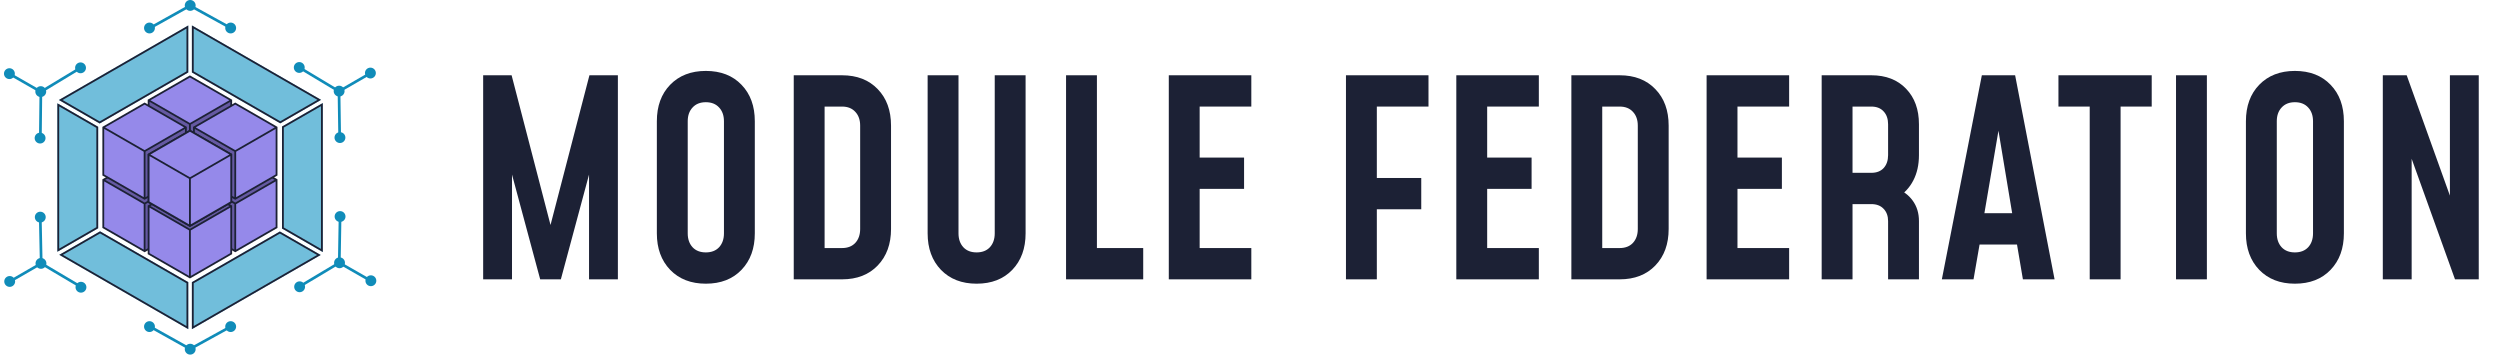
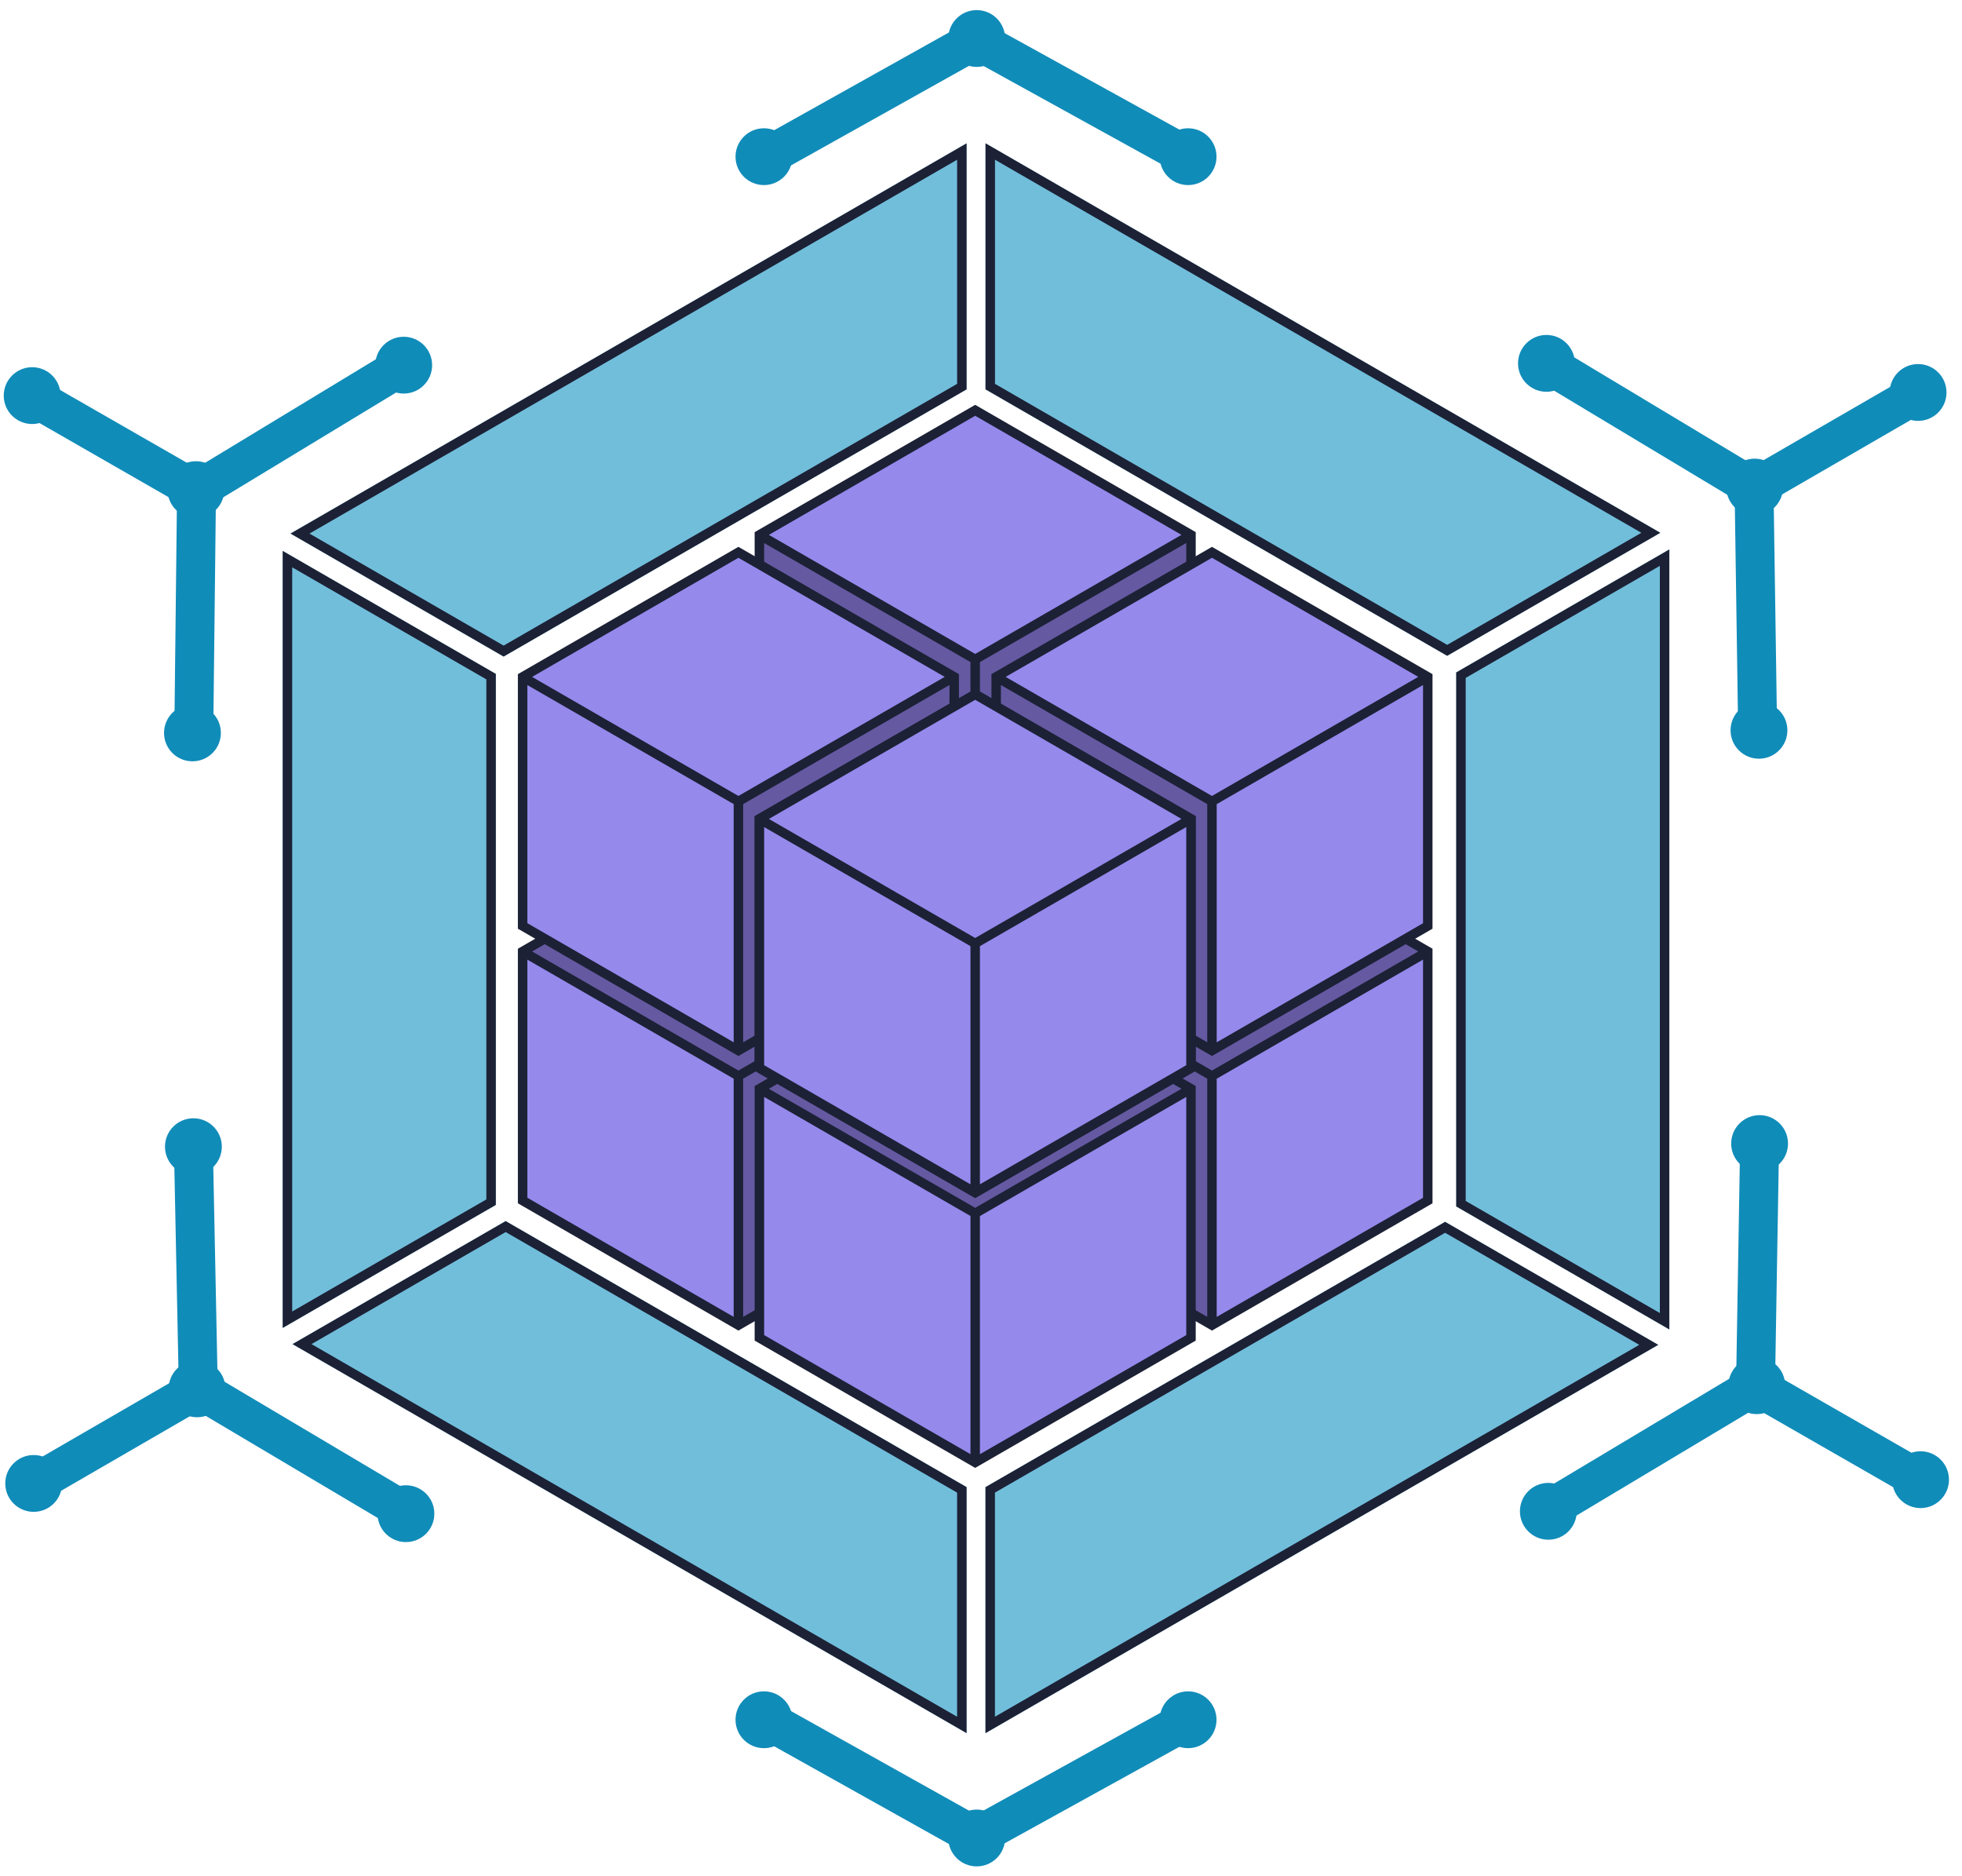
- <svg xmlns="http://www.w3.org/2000/svg" width="282" height="40" viewBox="0 0 282 40" fill="none">
-   <path fill-rule="evenodd" clip-rule="evenodd" d="M21.515 0.502L26.094 3.025L25.946 3.292L21.367 0.77L21.515 0.502Z" fill="#108CB9" />
-   <path d="M21.455 1.224C21.794 1.224 22.069 0.95 22.069 0.612C22.069 0.274 21.794 0 21.455 0C21.116 0 20.842 0.274 20.842 0.612C20.842 0.95 21.116 1.224 21.455 1.224Z" fill="#108CB9" />
-   <path d="M26.02 3.771C26.358 3.771 26.633 3.497 26.633 3.158C26.633 2.82 26.358 2.546 26.02 2.546C25.681 2.546 25.406 2.82 25.406 3.158C25.406 3.497 25.681 3.771 26.02 3.771Z" fill="#108CB9" />
-   <path fill-rule="evenodd" clip-rule="evenodd" d="M21.517 0.769L16.937 3.326L16.787 3.058L21.367 0.502L21.517 0.769Z" fill="#108CB9" />
-   <path d="M16.861 3.771C17.2 3.771 17.475 3.497 17.475 3.158C17.475 2.82 17.2 2.546 16.861 2.546C16.523 2.546 16.248 2.82 16.248 3.158C16.248 3.497 16.523 3.771 16.861 3.771Z" fill="#108CB9" />
-   <path fill-rule="evenodd" clip-rule="evenodd" d="M21.367 39.231L25.946 36.707L26.094 36.975L21.515 39.498L21.367 39.231Z" fill="#108CB9" />
-   <path d="M21.455 40C21.794 40 22.069 39.726 22.069 39.388C22.069 39.05 21.794 38.776 21.455 38.776C21.116 38.776 20.842 39.05 20.842 39.388C20.842 39.726 21.116 40 21.455 40Z" fill="#108CB9" />
-   <path d="M26.02 37.453C26.358 37.453 26.633 37.179 26.633 36.841C26.633 36.503 26.358 36.228 26.02 36.228C25.681 36.228 25.406 36.503 25.406 36.841C25.406 37.179 25.681 37.453 26.02 37.453Z" fill="#108CB9" />
-   <path fill-rule="evenodd" clip-rule="evenodd" d="M21.367 39.498L16.787 36.941L16.937 36.674L21.517 39.231L21.367 39.498Z" fill="#108CB9" />
-   <path d="M16.861 37.453C17.2 37.453 17.475 37.179 17.475 36.841C17.475 36.503 17.2 36.228 16.861 36.228C16.523 36.228 16.248 36.503 16.248 36.841C16.248 37.179 16.523 37.453 16.861 37.453Z" fill="#108CB9" />
-   <path fill-rule="evenodd" clip-rule="evenodd" d="M4.531 10.227L9.005 7.52L9.164 7.782L4.69 10.488L4.531 10.227Z" fill="#108CB9" />
-   <path d="M4.598 10.945C4.937 10.945 5.211 10.671 5.211 10.333C5.211 9.995 4.937 9.721 4.598 9.721C4.259 9.721 3.984 9.995 3.984 10.333C3.984 10.671 4.259 10.945 4.598 10.945Z" fill="#108CB9" />
-   <path d="M1.062 8.919C1.401 8.919 1.675 8.645 1.675 8.307C1.675 7.969 1.401 7.695 1.062 7.695C0.723 7.695 0.448 7.969 0.448 8.307C0.448 8.645 0.723 8.919 1.062 8.919Z" fill="#108CB9" />
-   <path d="M9.084 8.263C9.423 8.263 9.698 7.989 9.698 7.651C9.698 7.313 9.423 7.039 9.084 7.039C8.745 7.039 8.471 7.313 8.471 7.651C8.471 7.989 8.745 8.263 9.084 8.263Z" fill="#108CB9" />
-   <path fill-rule="evenodd" clip-rule="evenodd" d="M4.764 10.359L4.705 15.594L4.398 15.59L4.458 10.356L4.764 10.359Z" fill="#108CB9" />
-   <path d="M4.523 16.188C4.861 16.188 5.136 15.914 5.136 15.576C5.136 15.238 4.861 14.964 4.523 14.964C4.184 14.964 3.909 15.238 3.909 15.576C3.909 15.914 4.184 16.188 4.523 16.188Z" fill="#108CB9" />
-   <path fill-rule="evenodd" clip-rule="evenodd" d="M1.03 8.13L4.687 10.225L4.534 10.49L0.877 8.395L1.03 8.13Z" fill="#108CB9" />
-   <path fill-rule="evenodd" clip-rule="evenodd" d="M38.118 29.64L38.206 24.422L38.513 24.427L38.425 29.645L38.118 29.64Z" fill="#108CB9" />
-   <path d="M38.299 30.255C38.638 30.255 38.913 29.98 38.913 29.642C38.913 29.304 38.638 29.03 38.299 29.03C37.96 29.03 37.685 29.304 37.685 29.642C37.685 29.98 37.96 30.255 38.299 30.255Z" fill="#108CB9" />
-   <path d="M41.834 32.28C42.173 32.28 42.448 32.006 42.448 31.668C42.448 31.329 42.173 31.055 41.834 31.055C41.495 31.055 41.221 31.329 41.221 31.668C41.221 32.006 41.495 32.28 41.834 32.28Z" fill="#108CB9" />
-   <path d="M38.36 25.036C38.698 25.036 38.973 24.762 38.973 24.424C38.973 24.086 38.698 23.812 38.36 23.812C38.021 23.812 37.746 24.086 37.746 24.424C37.746 24.762 38.021 25.036 38.36 25.036Z" fill="#108CB9" />
-   <path fill-rule="evenodd" clip-rule="evenodd" d="M38.35 29.774L33.848 32.463L33.69 32.2L38.192 29.511L38.35 29.774Z" fill="#108CB9" />
-   <path d="M33.798 32.961C34.137 32.961 34.411 32.687 34.411 32.349C34.411 32.011 34.137 31.737 33.798 31.737C33.459 31.737 33.185 32.011 33.185 32.349C33.185 32.687 33.459 32.961 33.798 32.961Z" fill="#108CB9" />
-   <path fill-rule="evenodd" clip-rule="evenodd" d="M41.853 31.871L38.195 29.775L38.348 29.51L42.005 31.605L41.853 31.871Z" fill="#108CB9" />
-   <path fill-rule="evenodd" clip-rule="evenodd" d="M4.496 29.713L4.39 24.495L4.696 24.488L4.803 29.707L4.496 29.713Z" fill="#108CB9" />
-   <path d="M4.621 30.322C4.96 30.322 5.235 30.048 5.235 29.71C5.235 29.372 4.96 29.098 4.621 29.098C4.282 29.098 4.008 29.372 4.008 29.71C4.008 30.048 4.282 30.322 4.621 30.322Z" fill="#108CB9" />
-   <path d="M1.094 32.36C1.433 32.36 1.707 32.086 1.707 31.748C1.707 31.41 1.433 31.136 1.094 31.136C0.755 31.136 0.48 31.41 0.48 31.748C0.48 32.086 0.755 32.36 1.094 32.36Z" fill="#108CB9" />
-   <path d="M4.543 25.104C4.882 25.104 5.157 24.83 5.157 24.492C5.157 24.154 4.882 23.88 4.543 23.88C4.204 23.88 3.93 24.154 3.93 24.492C3.93 24.83 4.204 25.104 4.543 25.104Z" fill="#108CB9" />
-   <path fill-rule="evenodd" clip-rule="evenodd" d="M4.727 29.578L9.238 32.251L9.081 32.514L4.57 29.841L4.727 29.578Z" fill="#108CB9" />
-   <path d="M9.132 33.012C9.471 33.012 9.746 32.738 9.746 32.4C9.746 32.062 9.471 31.788 9.132 31.788C8.793 31.788 8.519 32.062 8.519 32.4C8.519 32.738 8.793 33.012 9.132 33.012Z" fill="#108CB9" />
-   <path fill-rule="evenodd" clip-rule="evenodd" d="M0.923 31.686L4.572 29.577L4.726 29.842L1.077 31.951L0.923 31.686Z" fill="#108CB9" />
-   <path fill-rule="evenodd" clip-rule="evenodd" d="M38.16 10.433L33.678 7.743L33.836 7.481L38.318 10.17L38.16 10.433Z" fill="#108CB9" />
-   <path d="M38.253 10.89C38.592 10.89 38.867 10.616 38.867 10.278C38.867 9.94 38.592 9.666 38.253 9.666C37.914 9.666 37.64 9.94 37.64 10.278C37.64 10.616 37.914 10.89 38.253 10.89Z" fill="#108CB9" />
-   <path d="M41.782 8.852C42.12 8.852 42.395 8.578 42.395 8.24C42.395 7.902 42.12 7.628 41.782 7.628C41.443 7.628 41.168 7.902 41.168 8.24C41.168 8.578 41.443 8.852 41.782 8.852Z" fill="#108CB9" />
-   <path d="M33.757 8.224C34.096 8.224 34.37 7.95 34.37 7.612C34.37 7.274 34.096 7 33.757 7C33.418 7 33.144 7.274 33.144 7.612C33.144 7.95 33.418 8.224 33.757 8.224Z" fill="#108CB9" />
-   <path fill-rule="evenodd" clip-rule="evenodd" d="M38.393 10.299L38.47 15.534L38.164 15.539L38.086 10.304L38.393 10.299Z" fill="#108CB9" />
-   <path d="M38.346 16.132C38.685 16.132 38.959 15.858 38.959 15.52C38.959 15.181 38.685 14.908 38.346 14.908C38.007 14.908 37.732 15.181 37.732 15.52C37.732 15.858 38.007 16.132 38.346 16.132Z" fill="#108CB9" />
-   <path fill-rule="evenodd" clip-rule="evenodd" d="M41.966 8.326L38.317 10.434L38.163 10.169L41.812 8.061L41.966 8.326Z" fill="#108CB9" />
-   <path d="M26.082 11.307L21.423 8.623L16.764 11.307L21.423 13.991L26.082 11.307Z" fill="#9589EA" />
-   <path d="M21.423 19.359V13.991L16.764 11.307V16.675L21.423 19.359Z" fill="#6559A2" />
-   <path d="M21.423 19.359V13.991L26.082 11.307V16.675L21.423 19.359Z" fill="#6559A2" />
-   <path d="M21.423 8.506L16.661 11.249V16.734L21.423 19.478L26.184 16.734V11.249L21.423 8.506ZM25.878 11.307L21.423 13.874L16.968 11.308L21.423 8.742L25.878 11.308V11.307ZM16.866 11.484L21.32 14.049V19.182L16.866 16.615V11.483V11.484ZM21.525 19.182V14.049L25.98 11.483V16.615L21.525 19.182Z" fill="#1C2135" />
-   <path d="M20.97 20.285L16.311 17.601L11.651 20.285L16.311 22.969L20.97 20.285Z" fill="#6559A2" />
-   <path d="M16.311 28.337V22.969L11.651 20.285V25.653L16.311 28.337Z" fill="#9589EA" />
-   <path d="M16.311 28.337V22.969L20.97 20.285V25.653L16.311 28.337Z" fill="#6559A2" />
-   <path d="M16.311 17.483L11.549 20.226V25.712L16.311 28.455L21.072 25.712V20.226L16.311 17.483ZM20.765 20.285L16.311 22.851L11.856 20.285L16.311 17.719L20.765 20.285V20.285ZM11.753 20.461L16.208 23.027V28.159L11.753 25.592V20.46V20.461ZM16.413 28.159V23.027L20.868 20.46V25.592L16.413 28.159Z" fill="#1C2135" />
-   <path d="M31.195 20.285L26.535 17.601L21.876 20.285L26.535 22.969L31.195 20.285Z" fill="#6559A2" />
-   <path d="M26.535 28.337V22.969L21.876 20.285V25.653L26.535 28.337Z" fill="#6559A2" />
-   <path d="M26.535 28.337V22.969L31.195 20.285V25.653L26.535 28.337Z" fill="#9589EA" />
-   <path d="M26.536 17.483L21.774 20.226V25.712L26.536 28.455L31.298 25.712V20.226L26.536 17.483ZM30.991 20.285L26.536 22.851L22.081 20.285L26.536 17.719L30.991 20.285V20.285ZM21.979 20.461L26.434 23.027V28.159L21.979 25.593V20.461ZM26.638 28.16V23.028L31.093 20.461V25.593L26.638 28.16Z" fill="#1C2135" />
-   <path d="M31.195 14.368L26.535 11.684L21.876 14.368L26.535 17.052L31.195 14.368Z" fill="#9589EA" />
-   <path d="M26.535 22.42V17.052L21.876 14.368V19.736L26.535 22.42Z" fill="#6559A2" />
-   <path d="M26.535 22.42V17.052L31.195 14.368V19.736L26.535 22.42Z" fill="#9589EA" />
-   <path d="M26.536 11.566L21.774 14.31V19.795L26.536 22.538L31.298 19.795V14.31L26.536 11.566ZM30.991 14.368L26.536 16.934L22.081 14.369L26.536 11.802L30.991 14.369V14.368ZM21.979 14.544L26.434 17.11V22.242L21.979 19.677V14.544ZM26.638 22.243V17.111L31.093 14.544V19.677L26.638 22.243Z" fill="#1C2135" />
-   <path d="M20.97 14.368L16.311 11.684L11.651 14.368L16.311 17.052L20.97 14.368Z" fill="#9589EA" />
-   <path d="M16.311 22.42V17.052L11.651 14.368V19.736L16.311 22.42Z" fill="#9589EA" />
-   <path d="M16.311 22.42V17.052L20.97 14.368V19.736L16.311 22.42Z" fill="#6559A2" />
-   <path d="M16.311 11.566L11.549 14.31V19.795L16.311 22.538L21.072 19.795V14.31L16.311 11.566ZM20.765 14.368L16.311 16.934L11.856 14.369L16.311 11.802L20.765 14.369V14.368ZM11.753 14.544L16.208 17.11V22.242L11.753 19.676V14.543V14.544ZM16.413 22.242V17.11L20.868 14.543V19.676L16.413 22.242Z" fill="#1C2135" />
-   <path d="M26.082 23.243L21.423 20.559L16.764 23.243L21.423 25.927L26.082 23.243Z" fill="#6559A2" />
-   <path d="M21.423 31.295V25.927L16.764 23.243V28.611L21.423 31.295Z" fill="#9589EA" />
-   <path d="M21.423 31.295V25.927L26.082 23.243V28.611L21.423 31.295Z" fill="#9589EA" />
-   <path d="M21.423 20.442L16.661 23.185V28.67L21.423 31.413L26.184 28.67V23.185L21.423 20.442ZM25.878 23.243L21.423 25.81L16.968 23.244L21.423 20.677L25.878 23.244V23.243ZM16.866 23.419L21.32 25.985V31.117L16.866 28.552V23.419ZM21.525 31.119V25.986L25.98 23.419V28.552L21.525 31.119Z" fill="#1C2135" />
-   <path d="M26.082 17.428L21.423 14.744L16.764 17.428L21.423 20.112L26.082 17.428Z" fill="#9589EA" />
-   <path d="M21.423 25.48V20.112L16.764 17.428V22.796L21.423 25.48Z" fill="#9589EA" />
-   <path d="M21.423 25.48V20.112L26.082 17.428V22.796L21.423 25.48Z" fill="#9589EA" />
-   <path d="M21.423 25.598L16.661 22.855V17.37L21.423 14.627L26.184 17.37V22.855L21.423 25.598ZM16.866 22.738L21.423 25.363L25.98 22.738V17.487L21.423 14.862L16.866 17.487V22.737V22.738Z" fill="#1C2135" />
-   <path d="M16.816 17.342L16.714 17.519L21.373 20.203L21.476 20.026L16.816 17.342Z" fill="#1C2135" />
-   <path d="M26.035 17.351L21.375 20.034L21.477 20.211L26.137 17.527L26.035 17.351Z" fill="#1C2135" />
-   <path d="M21.525 20.112H21.32V25.48H21.525V20.112Z" fill="#1C2135" />
-   <path d="M36.215 11.264L21.646 2.872V8.173L31.613 13.914L36.215 11.264Z" fill="#71BEDB" />
-   <path d="M21.851 3.225L35.807 11.263L31.614 13.678L21.851 8.054V3.225ZM21.646 2.872V8.172L31.614 13.914L36.216 11.263L21.646 2.871V2.872Z" fill="#1C2135" />
-   <path d="M11.241 13.93L21.238 8.172V2.872L6.64 11.28L11.241 13.93Z" fill="#71BEDB" />
-   <path d="M21.033 3.225V8.054L11.242 13.694L7.05 11.28L21.033 3.225ZM21.237 2.872L6.641 11.28L11.242 13.93L21.237 8.172V2.872Z" fill="#1C2135" />
-   <path d="M31.81 14.272V25.779L36.411 28.429V11.621L31.81 14.272Z" fill="#71BEDB" />
-   <path d="M36.206 11.975V28.076L32.014 25.662V14.39L36.206 11.975ZM36.411 11.622L31.81 14.273V25.779L36.411 28.429V11.621V11.622Z" fill="#1C2135" />
-   <path d="M11.073 14.304L6.472 11.654V28.397L11.073 25.746V14.304Z" fill="#71BEDB" />
-   <path d="M6.676 12.007L10.868 14.422V25.628L6.676 28.043V12.007ZM6.472 11.654V28.397L11.073 25.746V14.304L6.472 11.654Z" fill="#1C2135" />
-   <path d="M6.685 28.746L21.237 37.128V31.827L11.286 26.095L6.685 28.746Z" fill="#71BEDB" />
-   <path d="M11.286 26.331L21.033 31.946V36.775L7.094 28.746L11.286 26.331ZM11.286 26.095L6.685 28.746L21.237 37.128V31.827L11.286 26.095Z" fill="#1C2135" />
-   <path d="M21.646 31.828V37.128L36.171 28.762L31.57 26.112L21.646 31.828Z" fill="#71BEDB" />
-   <path d="M31.57 26.347L35.762 28.762L21.85 36.775V31.946L31.57 26.347ZM31.57 26.112L21.645 31.828V37.129L36.171 28.762L31.57 26.112Z" fill="#1C2135" />
-   <path d="M26.082 17.428L21.423 14.744L16.764 17.428L21.423 20.112L26.082 17.428Z" fill="#9589EA" />
-   <path d="M21.423 25.48V20.112L16.764 17.428V22.796L21.423 25.48Z" fill="#9589EA" />
-   <path d="M21.423 25.48V20.112L26.082 17.428V22.796L21.423 25.48Z" fill="#9589EA" />
-   <path d="M21.423 14.627L16.661 17.37V22.855L21.423 25.598L26.184 22.855V17.37L21.423 14.627ZM25.878 17.428L21.423 19.995L16.968 17.429L21.423 14.862L25.878 17.429V17.428ZM16.866 17.605L21.32 20.17V25.303L16.866 22.736V17.604V17.605ZM21.525 25.303V20.17L25.98 17.604V22.736L21.525 25.303Z" fill="#1C2135" />
-   <path d="M54.5 31.509V8.491H57.709L62.507 26.951H61.69L66.488 8.491H69.697V31.509H66.443V18.097L66.852 18.174L63.264 31.509H60.933L57.346 18.174L57.754 18.097V31.509H54.5Z" fill="#1C2135" />
-   <path d="M79.618 32C77.943 32 76.601 31.478 75.592 30.435C74.593 29.391 74.093 28.02 74.093 26.322V13.678C74.093 11.969 74.593 10.598 75.592 9.565C76.601 8.522 77.943 8 79.618 8C81.303 8 82.645 8.522 83.644 9.565C84.644 10.598 85.143 11.969 85.143 13.678V26.322C85.143 28.02 84.644 29.391 83.644 30.435C82.645 31.478 81.303 32 79.618 32ZM79.618 28.471C80.254 28.471 80.753 28.276 81.117 27.887C81.48 27.488 81.662 26.967 81.662 26.322V13.678C81.662 13.033 81.48 12.517 81.117 12.128C80.753 11.729 80.254 11.529 79.618 11.529C78.982 11.529 78.483 11.729 78.12 12.128C77.756 12.517 77.575 13.033 77.575 13.678V26.322C77.575 26.967 77.756 27.488 78.12 27.887C78.483 28.276 78.982 28.471 79.618 28.471Z" fill="#1C2135" />
-   <path d="M89.534 31.509V8.491H94.983C96.668 8.491 98.01 9.013 99.009 10.056C100.008 11.089 100.508 12.46 100.508 14.169V25.831C100.508 27.529 100.008 28.9 99.009 29.944C98.01 30.987 96.668 31.509 94.983 31.509H89.534ZM93.015 27.98H94.983C95.618 27.98 96.118 27.785 96.481 27.396C96.844 26.997 97.026 26.476 97.026 25.831V14.169C97.026 13.524 96.844 13.008 96.481 12.619C96.118 12.22 95.618 12.021 94.983 12.021H93.015V27.98Z" fill="#1C2135" />
-   <path d="M115.687 8.491V26.322C115.687 28.02 115.188 29.391 114.189 30.435C113.189 31.478 111.847 32 110.162 32C108.487 32 107.145 31.478 106.136 30.435C105.137 29.391 104.637 28.02 104.637 26.322V8.491H108.119V26.322C108.119 26.967 108.3 27.488 108.664 27.887C109.027 28.276 109.526 28.471 110.162 28.471C110.798 28.471 111.297 28.276 111.661 27.887C112.024 27.488 112.206 26.967 112.206 26.322V8.491H115.687Z" fill="#1C2135" />
-   <path d="M123.732 8.491V27.98H128.954V31.509H120.251V8.491H123.732Z" fill="#1C2135" />
-   <path d="M141.149 8.491V12.021H135.321V17.775H140.331V21.304H135.321V27.98H141.149V31.509H131.84V8.491H141.149Z" fill="#1C2135" />
-   <path d="M151.825 31.509V8.491H161.134V12.021H155.306V20.077H160.317V23.606H155.306V31.509H151.825Z" fill="#1C2135" />
-   <path d="M173.581 8.491V12.021H167.753V17.775H172.763V21.304H167.753V27.98H173.581V31.509H164.272V8.491H173.581Z" fill="#1C2135" />
-   <path d="M177.25 31.509V8.491H182.699C184.385 8.491 185.727 9.013 186.726 10.056C187.725 11.089 188.224 12.46 188.224 14.169V25.831C188.224 27.529 187.725 28.9 186.726 29.944C185.727 30.987 184.385 31.509 182.699 31.509H177.25ZM180.732 27.98H182.699C183.335 27.98 183.835 27.785 184.198 27.396C184.561 26.997 184.743 26.476 184.743 25.831V14.169C184.743 13.524 184.561 13.008 184.198 12.619C183.835 12.22 183.335 12.021 182.699 12.021H180.732V27.98Z" fill="#1C2135" />
-   <path d="M201.814 8.491V12.021H195.987V17.775H200.997V21.304H195.987V27.98H201.814V31.509H192.505V8.491H201.814Z" fill="#1C2135" />
-   <path d="M205.484 31.509V8.491H211.084C212.729 8.491 214.036 8.997 215.005 10.01C215.974 11.013 216.458 12.348 216.458 14.015V17.499C216.458 18.583 216.246 19.535 215.822 20.353C215.398 21.171 214.793 21.821 214.006 22.302L213.764 21.182C214.621 21.499 215.282 21.98 215.747 22.624C216.221 23.268 216.458 24.041 216.458 24.941V31.509H212.977V24.941C212.977 24.368 212.81 23.908 212.477 23.56C212.144 23.202 211.68 23.023 211.084 23.023H208.965V31.509H205.484ZM208.965 19.494H211.084C211.68 19.494 212.144 19.315 212.477 18.956C212.81 18.588 212.977 18.102 212.977 17.499V14.015C212.977 13.412 212.81 12.931 212.477 12.573C212.144 12.205 211.68 12.021 211.084 12.021H208.965V19.494Z" fill="#1C2135" />
-   <path d="M219.041 31.509L223.552 8.491H227.306L231.756 31.509H228.184L227.518 27.581H223.295L222.614 31.509H219.041ZM223.84 24.051H226.973L225.187 13.309H225.671L223.84 24.051Z" fill="#1C2135" />
-   <path d="M235.72 31.509V12.021H232.193V8.491H242.713V12.021H239.202V31.509H235.72Z" fill="#1C2135" />
-   <path d="M248.936 31.509H245.455V8.491H248.936V31.509Z" fill="#1C2135" />
-   <path d="M258.865 32C257.19 32 255.848 31.478 254.839 30.435C253.84 29.391 253.34 28.02 253.34 26.322V13.678C253.34 11.969 253.84 10.598 254.839 9.565C255.848 8.522 257.19 8 258.865 8C260.551 8 261.893 8.522 262.892 9.565C263.891 10.598 264.39 11.969 264.39 13.678V26.322C264.39 28.02 263.891 29.391 262.892 30.435C261.893 31.478 260.551 32 258.865 32ZM258.865 28.471C259.501 28.471 260.001 28.276 260.364 27.887C260.727 27.488 260.909 26.967 260.909 26.322V13.678C260.909 13.033 260.727 12.517 260.364 12.128C260.001 11.729 259.501 11.529 258.865 11.529C258.23 11.529 257.73 11.729 257.367 12.128C257.003 12.517 256.822 13.033 256.822 13.678V26.322C256.822 26.967 257.003 27.488 257.367 27.887C257.73 28.276 258.23 28.471 258.865 28.471Z" fill="#1C2135" />
-   <path d="M268.781 31.509V8.491H271.475L277.288 24.68L276.349 24.726V8.491H279.603V31.509H276.924L271.097 15.304L272.035 15.258V31.509H268.781Z" fill="#1C2135" />
+ <svg xmlns="http://www.w3.org/2000/svg" width="159" height="152" viewBox="0 0 159 152" fill="none">
+   <path d="M96.283 12.694L79.098 3.208" stroke="#108CB9" stroke-width="3.155" stroke-miterlimit="10" />
+   <path d="M80.929 3.12C80.929 4.1 80.134 4.896 79.152 4.896C78.171 4.896 77.375 4.1 77.375 3.12C77.375 2.139 78.171 1.344 79.152 1.344C80.134 1.344 80.929 2.139 80.929 3.12Z" fill="#108CB9" stroke="#108CB9" stroke-width="1.052" />
+   <path d="M98.06 12.695C98.06 13.675 97.265 14.47 96.283 14.47C95.302 14.47 94.506 13.675 94.506 12.695C94.506 11.714 95.302 10.919 96.283 10.919C97.265 10.919 98.06 11.714 98.06 12.695Z" fill="#108CB9" stroke="#108CB9" stroke-width="1.052" />
+   <path d="M61.909 12.821L79.098 3.208" stroke="#108CB9" stroke-width="3.155" stroke-miterlimit="10" />
+   <path d="M63.686 12.695C63.686 13.675 62.891 14.47 61.909 14.47C60.928 14.47 60.132 13.675 60.132 12.695C60.132 11.714 60.928 10.919 61.909 10.919C62.891 10.919 63.686 11.714 63.686 12.695Z" fill="#108CB9" stroke="#108CB9" stroke-width="1.052" />
+   <path d="M96.283 139.344L79.098 148.834" stroke="#108CB9" stroke-width="3.155" stroke-miterlimit="10" />
+   <path d="M80.929 148.923C80.929 149.904 80.134 150.699 79.152 150.699C78.171 150.699 77.375 149.904 77.375 148.923C77.375 147.943 78.171 147.147 79.152 147.147C80.134 147.147 80.929 147.943 80.929 148.923Z" fill="#108CB9" stroke="#108CB9" stroke-width="1.052" />
+   <path d="M98.06 139.344C98.06 140.325 97.265 141.12 96.283 141.12C95.302 141.12 94.506 140.325 94.506 139.344C94.506 138.364 95.302 137.568 96.283 137.568C97.265 137.568 98.06 138.364 98.06 139.344Z" fill="#108CB9" stroke="#108CB9" stroke-width="1.052" />
+   <path d="M61.909 139.222L79.098 148.834" stroke="#108CB9" stroke-width="3.155" stroke-miterlimit="10" />
+   <path d="M63.686 139.344C63.686 140.325 62.891 141.12 61.909 141.12C60.928 141.12 60.132 140.325 60.132 139.344C60.132 138.364 60.928 137.568 61.909 137.568C62.891 137.568 63.686 138.364 63.686 139.344Z" fill="#108CB9" stroke="#108CB9" stroke-width="1.052" />
+   <path d="M32.716 29.587L15.926 39.764" stroke="#108CB9" stroke-width="3.155" stroke-miterlimit="10" />
+   <path d="M17.653 39.673C17.653 40.653 16.858 41.448 15.876 41.448C14.895 41.448 14.1 40.653 14.1 39.673C14.1 38.692 14.895 37.897 15.876 37.897C16.858 37.897 17.653 38.692 17.653 39.673Z" fill="#108CB9" stroke="#108CB9" stroke-width="1.052" />
+   <path d="M4.383 32.054C4.383 33.035 3.587 33.83 2.606 33.83C1.624 33.83 0.829 33.035 0.829 32.054C0.829 31.074 1.624 30.279 2.606 30.279C3.587 30.279 4.383 31.074 4.383 32.054Z" fill="#108CB9" stroke="#108CB9" stroke-width="1.052" />
+   <path d="M34.493 29.588C34.493 30.568 33.698 31.363 32.716 31.363C31.735 31.363 30.939 30.568 30.939 29.588C30.939 28.607 31.735 27.812 32.716 27.812C33.698 27.812 34.493 28.607 34.493 29.588Z" fill="#108CB9" stroke="#108CB9" stroke-width="1.052" />
+   <path d="M15.704 59.447L15.926 39.765" stroke="#108CB9" stroke-width="3.155" stroke-miterlimit="10" />
+   <path d="M17.373 59.385C17.373 60.365 16.578 61.16 15.596 61.16C14.615 61.16 13.819 60.365 13.819 59.385C13.819 58.404 14.615 57.609 15.596 57.609C16.578 57.609 17.373 58.404 17.373 59.385Z" fill="#108CB9" stroke="#108CB9" stroke-width="1.052" />
+   <path d="M15.927 39.765L2.199 31.886" stroke="#108CB9" stroke-width="3.155" stroke-miterlimit="10" />
+   <path d="M142.597 92.657L142.267 112.277" stroke="#108CB9" stroke-width="3.155" stroke-miterlimit="10" />
+   <path d="M144.147 112.278C144.147 113.258 143.352 114.053 142.37 114.053C141.389 114.053 140.593 113.258 140.593 112.278C140.593 111.297 141.389 110.502 142.37 110.502C143.352 110.502 144.147 111.297 144.147 112.278Z" fill="#108CB9" stroke="#108CB9" stroke-width="1.052" />
+   <path d="M157.418 119.892C157.418 120.872 156.622 121.668 155.641 121.668C154.659 121.668 153.864 120.872 153.864 119.892C153.864 118.911 154.659 118.116 155.641 118.116C156.622 118.116 157.418 118.911 157.418 119.892Z" fill="#108CB9" stroke="#108CB9" stroke-width="1.052" />
+   <path d="M144.373 92.657C144.373 93.638 143.578 94.433 142.597 94.433C141.615 94.433 140.82 93.638 140.82 92.657C140.82 91.677 141.615 90.881 142.597 90.881C143.578 90.881 144.373 91.677 144.373 92.657Z" fill="#108CB9" stroke="#108CB9" stroke-width="1.052" />
+   <path d="M125.369 122.389L142.267 112.277" stroke="#108CB9" stroke-width="3.155" stroke-miterlimit="10" />
+   <path d="M127.254 122.454C127.254 123.434 126.458 124.23 125.477 124.23C124.495 124.23 123.7 123.434 123.7 122.454C123.7 121.473 124.495 120.678 125.477 120.678C126.458 120.678 127.254 121.473 127.254 122.454Z" fill="#108CB9" stroke="#108CB9" stroke-width="1.052" />
+   <path d="M142.267 112.277L155.994 120.156" stroke="#108CB9" stroke-width="3.155" stroke-miterlimit="10" />
+   <path d="M15.673 92.911L16.072 112.531" stroke="#108CB9" stroke-width="3.155" stroke-miterlimit="10" />
+   <path d="M17.745 112.532C17.745 113.512 16.95 114.307 15.968 114.307C14.987 114.307 14.192 113.512 14.192 112.532C14.192 111.551 14.987 110.756 15.968 110.756C16.95 110.756 17.745 111.551 17.745 112.532Z" fill="#108CB9" stroke="#108CB9" stroke-width="1.052" />
+   <path d="M4.505 120.196C4.505 121.177 3.71 121.972 2.728 121.972C1.747 121.972 0.952 121.177 0.952 120.196C0.952 119.216 1.747 118.42 2.728 118.42C3.71 118.42 4.505 119.216 4.505 120.196Z" fill="#108CB9" stroke="#108CB9" stroke-width="1.052" />
+   <path d="M17.45 92.911C17.45 93.891 16.654 94.687 15.673 94.687C14.691 94.687 13.896 93.891 13.896 92.911C13.896 91.93 14.691 91.135 15.673 91.135C16.654 91.135 17.45 91.93 17.45 92.911Z" fill="#108CB9" stroke="#108CB9" stroke-width="1.052" />
+   <path d="M33.004 122.581L16.072 112.531" stroke="#108CB9" stroke-width="3.155" stroke-miterlimit="10" />
+   <path d="M34.673 122.647C34.673 123.628 33.878 124.423 32.896 124.423C31.915 124.423 31.119 123.628 31.119 122.647C31.119 121.667 31.915 120.871 32.896 120.871C33.878 120.871 34.673 121.667 34.673 122.647Z" fill="#108CB9" stroke="#108CB9" stroke-width="1.052" />
+   <path d="M16.072 112.531L2.375 120.46" stroke="#108CB9" stroke-width="3.155" stroke-miterlimit="10" />
+   <path d="M125.323 29.441L142.147 39.552" stroke="#108CB9" stroke-width="3.155" stroke-miterlimit="10" />
+   <path d="M143.974 39.465C143.974 40.445 143.179 41.24 142.197 41.24C141.215 41.24 140.42 40.445 140.42 39.465C140.42 38.484 141.215 37.689 142.197 37.689C143.179 37.689 143.974 38.484 143.974 39.465Z" fill="#108CB9" stroke="#108CB9" stroke-width="1.052" />
+   <path d="M157.218 31.8C157.218 32.781 156.422 33.576 155.441 33.576C154.459 33.576 153.664 32.781 153.664 31.8C153.664 30.82 154.459 30.024 155.441 30.024C156.422 30.024 157.218 30.82 157.218 31.8Z" fill="#108CB9" stroke="#108CB9" stroke-width="1.052" />
+   <path d="M127.1 29.441C127.1 30.422 126.305 31.217 125.323 31.217C124.341 31.217 123.546 30.422 123.546 29.441C123.546 28.461 124.341 27.665 125.323 27.665C126.305 27.665 127.1 28.461 127.1 29.441Z" fill="#108CB9" stroke="#108CB9" stroke-width="1.052" />
+   <path d="M142.439 59.238L142.147 39.552" stroke="#108CB9" stroke-width="3.155" stroke-miterlimit="10" />
+   <path d="M144.323 59.173C144.323 60.154 143.528 60.949 142.546 60.949C141.565 60.949 140.77 60.154 140.77 59.173C140.77 58.193 141.565 57.397 142.546 57.397C143.528 57.397 144.323 58.193 144.323 59.173Z" fill="#108CB9" stroke="#108CB9" stroke-width="1.052" />
+   <path d="M142.147 39.553L155.844 31.628" stroke="#108CB9" stroke-width="3.155" stroke-miterlimit="10" />
+   <path d="M96.518 43.335L79.029 33.243L61.541 43.335L79.029 53.428L96.518 43.335Z" fill="#9589EC" />
+   <path d="M79.029 73.612V53.428L61.541 43.335V63.52L79.029 73.612Z" fill="#6559A2" />
+   <path d="M79.029 73.612V53.428L96.518 43.335V63.52L79.029 73.612Z" fill="#6559A2" />
+   <path d="M79.029 32.802L61.157 43.117V63.742L79.029 74.057L96.901 63.742V43.117L79.029 32.802ZM95.75 43.335L79.029 52.986L62.309 43.339L79.029 33.688L95.75 43.339V43.335ZM61.925 43.999L78.646 53.646V72.945L61.925 63.293V43.995V43.999ZM79.413 72.945V53.646L96.134 43.995V63.293L79.413 72.945Z" fill="#1C2135" />
+   <path d="M77.329 77.091L59.841 66.999L42.353 77.091L59.841 87.184L77.329 77.091Z" fill="#6559A2" />
+   <path d="M59.841 107.368V87.183L42.353 77.091V97.275L59.841 107.368Z" fill="#9589EC" />
+   <path d="M59.841 107.368V87.183L77.329 77.091V97.275L59.841 107.368Z" fill="#6559A2" />
+   <path d="M59.841 66.557L41.969 76.872V97.498L59.841 107.812L77.713 97.498V76.872L59.841 66.557ZM76.562 77.091L59.841 86.742L43.12 77.094L59.841 67.443L76.562 77.094V77.091ZM42.736 77.754L59.457 87.401V106.7L42.736 97.049V77.75V77.754ZM60.225 106.7V87.401L76.945 77.75V97.049L60.225 106.7Z" fill="#1C2135" />
+   <path d="M115.706 77.091L98.218 66.999L80.729 77.091L98.218 87.184L115.706 77.091Z" fill="#6559A2" />
+   <path d="M98.218 107.368V87.183L80.729 77.091V97.275L98.218 107.368Z" fill="#6559A2" />
+   <path d="M98.218 107.368V87.183L115.706 77.091V97.275L98.218 107.368Z" fill="#9589EC" />
+   <path d="M98.218 66.557L80.346 76.872V97.498L98.218 107.812L116.09 97.498V76.872L98.218 66.557ZM114.938 77.091L98.218 86.742L81.497 77.094L98.218 67.443L114.938 77.094V77.091ZM81.113 77.754L97.834 87.401V106.7L81.113 97.053V77.754ZM98.601 106.704V87.405L115.322 77.754V97.053L98.601 106.704Z" fill="#1C2135" />
+   <path d="M115.706 54.842L98.218 44.75L80.729 54.842L98.218 64.935L115.706 54.842Z" fill="#9589EC" />
+   <path d="M98.218 85.119V64.935L80.729 54.842V75.027L98.218 85.119Z" fill="#6559A2" />
+   <path d="M98.218 85.119V64.935L115.706 54.842V75.027L98.218 85.119Z" fill="#9589EC" />
+   <path d="M98.218 44.309L80.346 54.624V75.249L98.218 85.564L116.09 75.249V54.624L98.218 44.309ZM114.938 54.843L98.218 64.494L81.497 54.846L98.218 45.195L114.938 54.846V54.843ZM81.113 55.506L97.834 65.153V84.452L81.113 74.805V55.506ZM98.601 84.456V65.157L115.322 55.506V74.805L98.601 84.456Z" fill="#1C2135" />
+   <path d="M77.329 54.842L59.841 44.75L42.353 54.842L59.841 64.935L77.329 54.842Z" fill="#9589EC" />
+   <path d="M59.841 85.119V64.935L42.353 54.842V75.027L59.841 85.119Z" fill="#9589EC" />
+   <path d="M59.841 85.119V64.935L77.329 54.842V75.027L59.841 85.119Z" fill="#6559A2" />
+   <path d="M59.841 44.309L41.969 54.624V75.249L59.841 85.564L77.713 75.249V54.624L59.841 44.309ZM76.562 54.843L59.841 64.494L43.12 54.846L59.841 45.195L76.562 54.846V54.843ZM42.736 55.506L59.457 65.153V84.452L42.736 74.801V55.502V55.506ZM60.225 84.452V65.153L76.945 55.502V74.801L60.225 84.452Z" fill="#1C2135" />
+   <path d="M96.518 88.215L79.029 78.123L61.541 88.215L79.029 98.308L96.518 88.215Z" fill="#6559A2" />
+   <path d="M79.029 118.492V98.308L61.541 88.215V108.4L79.029 118.492Z" fill="#9589EC" />
+   <path d="M79.029 118.492V98.308L96.518 88.215V108.4L79.029 118.492Z" fill="#9589EC" />
+   <path d="M79.029 77.682L61.157 87.996V108.622L79.029 118.937L96.901 108.622V87.996L79.029 77.682ZM95.75 88.215L79.029 97.866L62.309 88.219L79.029 78.568L95.75 88.219V88.215ZM61.925 88.879L78.646 98.526V117.824L61.925 108.177V88.879ZM79.413 117.828V98.53L96.134 88.879V108.177L79.413 117.828Z" fill="#1C2135" />
+   <path d="M96.518 66.351L79.029 56.259L61.541 66.351L79.029 76.443L96.518 66.351Z" fill="#9589EC" />
+   <path d="M79.029 96.628V76.443L61.541 66.351V86.536L79.029 96.628Z" fill="#9589EC" />
+   <path d="M79.029 96.628V76.443L96.518 66.351V86.536L79.029 96.628Z" fill="#9589EC" />
+   <path d="M79.029 97.073L61.157 86.758V66.132L79.029 55.817L96.901 66.132V86.758L79.029 97.073ZM61.925 86.317L79.029 96.186L96.134 86.317V66.573L79.029 56.703L61.925 66.573V86.313V86.317Z" fill="#1C2135" />
+   <path d="M61.74 66.028L61.356 66.693L78.844 76.785L79.228 76.121L61.74 66.028Z" fill="#1C2135" />
+   <path d="M96.338 66.06L78.848 76.149L79.232 76.814L96.722 66.725L96.338 66.06Z" fill="#1C2135" />
+   <path d="M79.413 76.443H78.646V96.627H79.413V76.443Z" fill="#1C2135" />
+   <path d="M134.545 43.17L79.866 11.616V31.548L117.276 53.136L134.545 43.17Z" fill="#71BEDB" />
+   <path d="M80.634 12.943L133.014 43.17L117.279 52.25L80.634 31.103V12.943ZM79.866 11.616V31.547L117.279 53.136L134.549 43.17L79.866 11.612V11.616Z" fill="#1C2135" />
+   <path d="M40.81 53.197L78.331 31.548V11.616L23.541 43.232L40.81 53.197Z" fill="#71BEDB" />
+   <path d="M77.564 12.943V31.103L40.814 52.311L25.08 43.232L77.564 12.943ZM78.331 11.616L23.545 43.232L40.814 53.197L78.331 31.548V11.616Z" fill="#1C2135" />
+   <path d="M118.012 54.482V97.751L135.282 107.717V44.517L118.012 54.482Z" fill="#71BEDB" />
+   <path d="M134.514 45.848V106.39L118.78 97.31V54.927L134.514 45.848ZM135.282 44.52L118.012 54.486V97.751L135.282 107.717V44.517V44.52Z" fill="#1C2135" />
+   <path d="M40.181 54.605L22.911 44.64V107.595L40.181 97.629V54.605Z" fill="#71BEDB" />
+   <path d="M23.679 45.967L39.413 55.047V97.184L23.679 106.264V45.967ZM22.911 44.64V107.595L40.181 97.629V54.605L22.911 44.64Z" fill="#1C2135" />
+   <path d="M23.709 108.907L78.331 140.427V120.495L40.979 98.941L23.709 108.907Z" fill="#71BEDB" />
+   <path d="M40.979 99.828L77.563 120.94V139.1L25.244 108.907L40.979 99.828ZM40.979 98.941L23.709 108.907L78.331 140.427V120.495L40.979 98.941Z" fill="#1C2135" />
+   <path d="M79.867 120.494V140.425L134.381 108.967L117.111 99.001L79.867 120.494Z" fill="#71BEDB" />
+   <path d="M117.111 99.887L132.845 108.967L80.63 139.098V120.939L117.111 99.887ZM117.111 99.001L79.862 120.497V140.429L134.38 108.967L117.111 99.001Z" fill="#1C2135" />
+   <path d="M96.518 66.351L79.029 56.259L61.541 66.351L79.029 76.443L96.518 66.351Z" fill="#9589EC" />
+   <path d="M79.029 96.628V76.443L61.541 66.351V86.536L79.029 96.628Z" fill="#9589EC" />
+   <path d="M79.029 96.628V76.443L96.518 66.351V86.536L79.029 96.628Z" fill="#9589EC" />
+   <path d="M79.029 55.817L61.157 66.132V86.758L79.029 97.073L96.901 86.758V66.132L79.029 55.817ZM95.75 66.351L79.029 76.002L62.309 66.355L79.029 56.703L95.75 66.355V66.351ZM61.925 67.014L78.646 76.662V95.96L61.925 86.309V67.011V67.014ZM79.413 95.96V76.662L96.134 67.011V86.309L79.413 95.96Z" fill="#1C2135" />
</svg>
